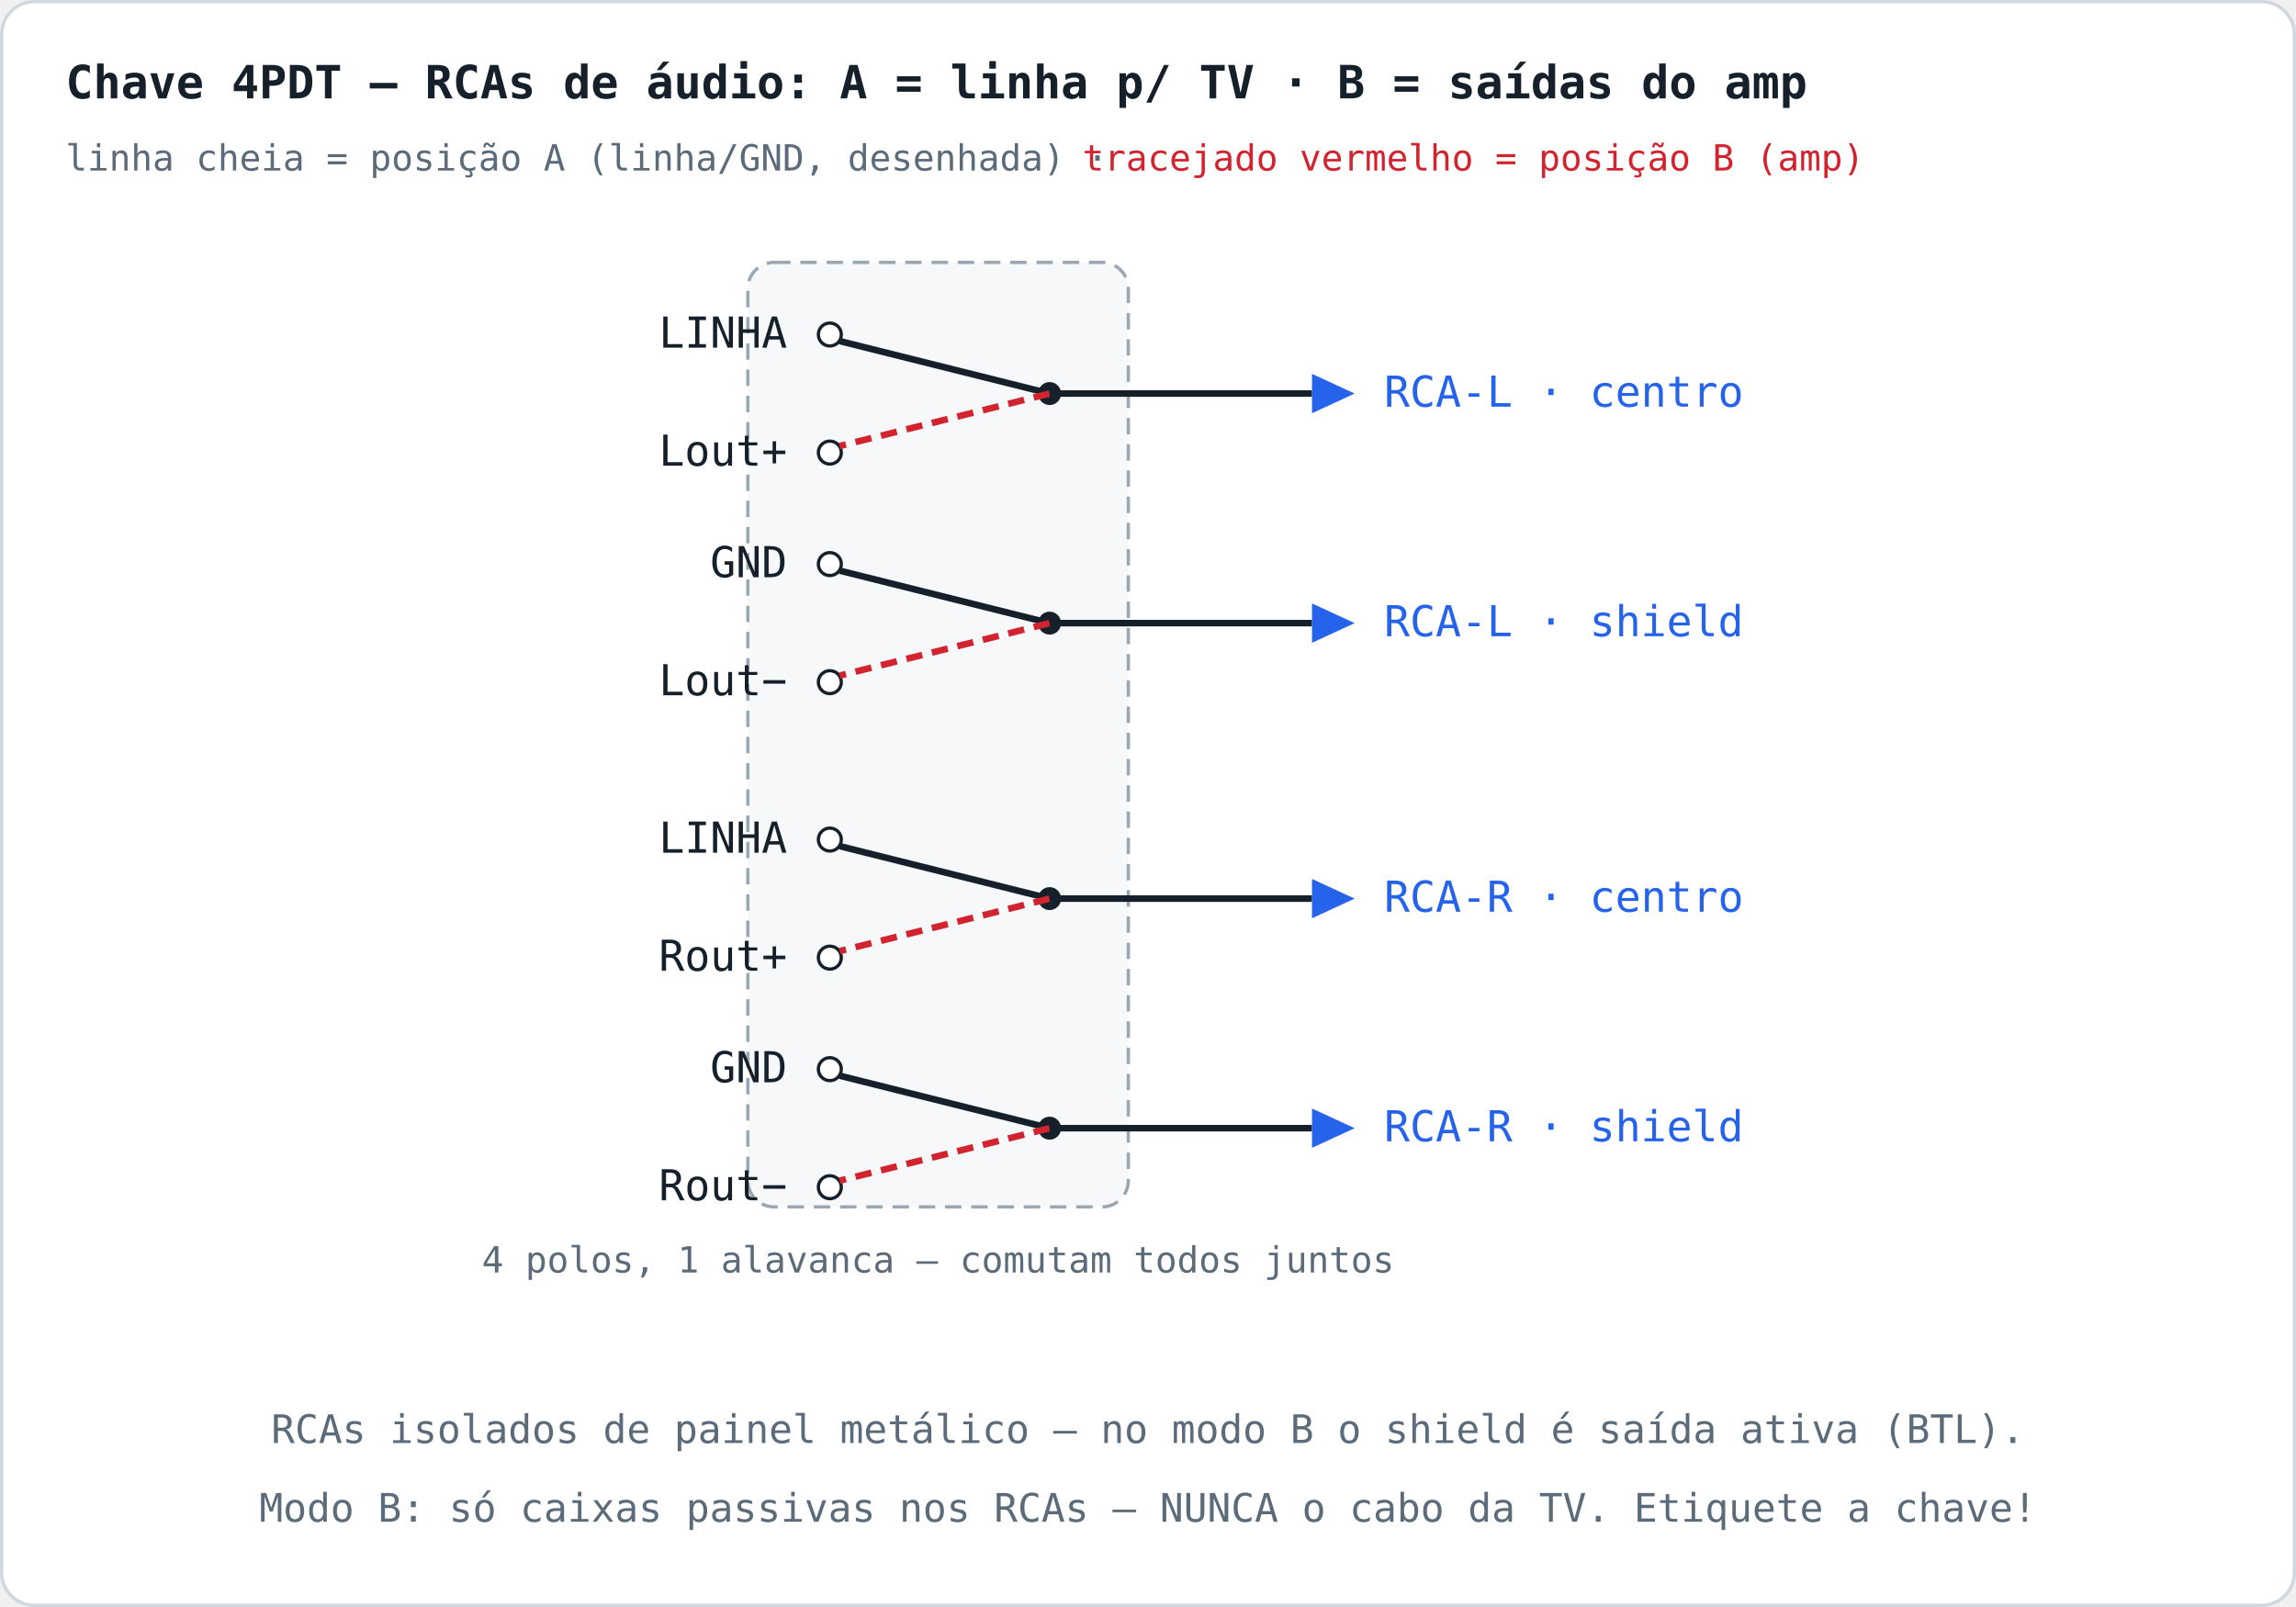
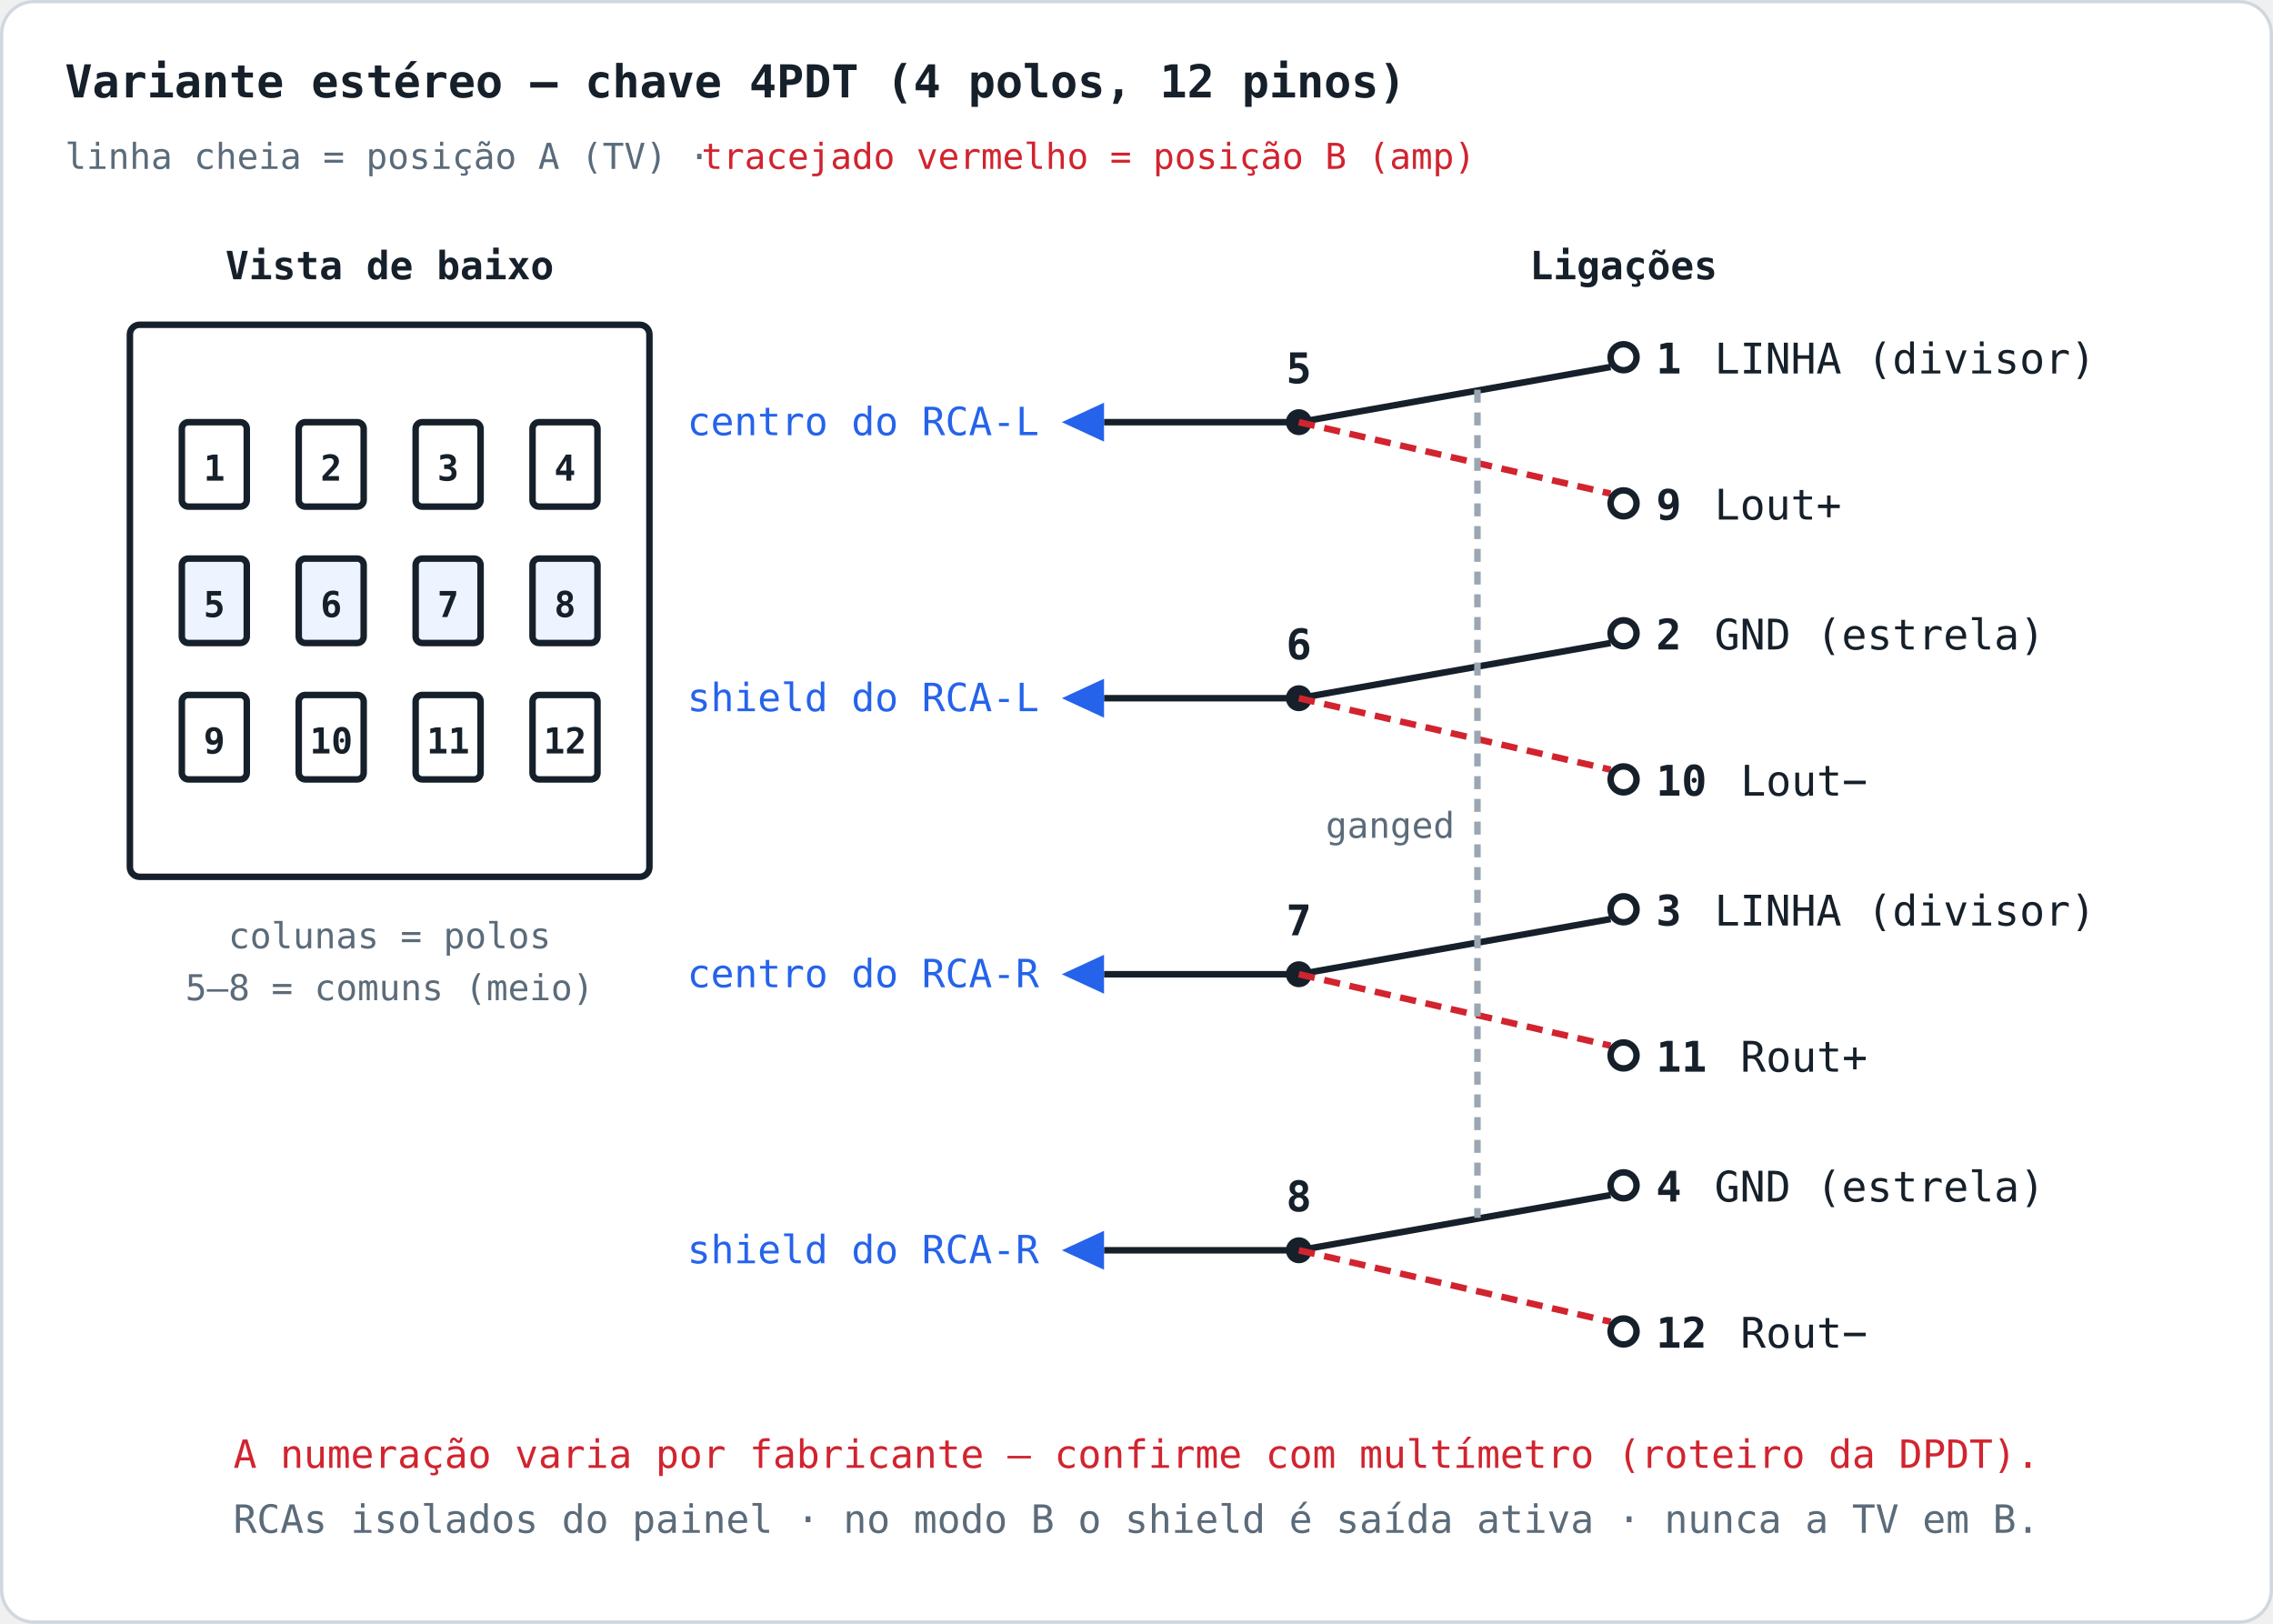
- <svg xmlns="http://www.w3.org/2000/svg" viewBox="0 0 700 490" font-family="ui-monospace, SFMono-Regular, Menlo, Consolas, monospace" font-size="13">
-   <rect x="0.5" y="0.5" width="699" height="489" rx="10" fill="#ffffff" stroke="#d0d7de" />
-   <text x="20" y="30" font-size="14" font-weight="bold" fill="#16202a">Chave 4PDT — RCAs de áudio: A = linha p/ TV · B = saídas do amp</text>
-   <text x="20" y="52" fill="#5b6b7a" font-size="11">linha cheia = posição A (linha/GND, desenhada) ·</text>
-   <text x="330" y="52" fill="#d1242f" font-size="11">tracejado vermelho = posição B (amp)</text>
-   <rect x="228" y="80" width="116" height="288" rx="8" fill="#f6f8fa" stroke="#9aa7b3" stroke-dasharray="5 3" />
-   <circle cx="253" cy="102" r="3.5" fill="#ffffff" stroke="#16202a" />
-   <circle cx="253" cy="138" r="3.5" fill="#ffffff" stroke="#16202a" />
-   <circle cx="320" cy="120" r="3.5" fill="#16202a" />
-   <line x1="320" y1="120" x2="256" y2="104" stroke="#16202a" stroke-width="2" />
-   <line x1="320" y1="120" x2="256" y2="136" stroke="#d1242f" stroke-width="2" stroke-dasharray="5 3" />
-   <text x="240" y="106" text-anchor="end" fill="#16202a">LINHA</text>
-   <text x="240" y="142" text-anchor="end" fill="#16202a">Lout+</text>
-   <line x1="320" y1="120" x2="400" y2="120" stroke="#16202a" stroke-width="2" />
-   <polygon points="400,114 413,120 400,126" fill="#2563eb" />
-   <text x="422" y="124" fill="#2563eb">RCA-L · centro</text>
-   <circle cx="253" cy="172" r="3.5" fill="#ffffff" stroke="#16202a" />
-   <circle cx="253" cy="208" r="3.5" fill="#ffffff" stroke="#16202a" />
-   <circle cx="320" cy="190" r="3.5" fill="#16202a" />
-   <line x1="320" y1="190" x2="256" y2="174" stroke="#16202a" stroke-width="2" />
-   <line x1="320" y1="190" x2="256" y2="206" stroke="#d1242f" stroke-width="2" stroke-dasharray="5 3" />
-   <text x="240" y="176" text-anchor="end" fill="#16202a">GND</text>
-   <text x="240" y="212" text-anchor="end" fill="#16202a">Lout−</text>
-   <line x1="320" y1="190" x2="400" y2="190" stroke="#16202a" stroke-width="2" />
-   <polygon points="400,184 413,190 400,196" fill="#2563eb" />
-   <text x="422" y="194" fill="#2563eb">RCA-L · shield</text>
-   <circle cx="253" cy="256" r="3.5" fill="#ffffff" stroke="#16202a" />
-   <circle cx="253" cy="292" r="3.5" fill="#ffffff" stroke="#16202a" />
-   <circle cx="320" cy="274" r="3.5" fill="#16202a" />
-   <line x1="320" y1="274" x2="256" y2="258" stroke="#16202a" stroke-width="2" />
-   <line x1="320" y1="274" x2="256" y2="290" stroke="#d1242f" stroke-width="2" stroke-dasharray="5 3" />
-   <text x="240" y="260" text-anchor="end" fill="#16202a">LINHA</text>
-   <text x="240" y="296" text-anchor="end" fill="#16202a">Rout+</text>
-   <line x1="320" y1="274" x2="400" y2="274" stroke="#16202a" stroke-width="2" />
-   <polygon points="400,268 413,274 400,280" fill="#2563eb" />
-   <text x="422" y="278" fill="#2563eb">RCA-R · centro</text>
-   <circle cx="253" cy="326" r="3.5" fill="#ffffff" stroke="#16202a" />
-   <circle cx="253" cy="362" r="3.5" fill="#ffffff" stroke="#16202a" />
-   <circle cx="320" cy="344" r="3.5" fill="#16202a" />
-   <line x1="320" y1="344" x2="256" y2="328" stroke="#16202a" stroke-width="2" />
-   <line x1="320" y1="344" x2="256" y2="360" stroke="#d1242f" stroke-width="2" stroke-dasharray="5 3" />
-   <text x="240" y="330" text-anchor="end" fill="#16202a">GND</text>
-   <text x="240" y="366" text-anchor="end" fill="#16202a">Rout−</text>
-   <line x1="320" y1="344" x2="400" y2="344" stroke="#16202a" stroke-width="2" />
-   <polygon points="400,338 413,344 400,350" fill="#2563eb" />
-   <text x="422" y="348" fill="#2563eb">RCA-R · shield</text>
-   <text x="286" y="388" text-anchor="middle" fill="#5b6b7a" font-size="11">4 polos, 1 alavanca — comutam todos juntos</text>
-   <text x="350" y="440" text-anchor="middle" fill="#5b6b7a" font-size="12">RCAs isolados de painel metálico — no modo B o shield é saída ativa (BTL).</text>
-   <text x="350" y="464" text-anchor="middle" fill="#5b6b7a" font-size="12">Modo B: só caixas passivas nos RCAs — NUNCA o cabo da TV. Etiquete a chave!</text>
+ <svg xmlns="http://www.w3.org/2000/svg" viewBox="0 0 700 500" font-family="ui-monospace, SFMono-Regular, Menlo, Consolas, monospace" font-size="13">
+   <rect x="0.5" y="0.5" width="699" height="499" rx="10" fill="#ffffff" stroke="#d0d7de" />
+   <text x="20" y="30" font-size="14" font-weight="bold" fill="#16202a">Variante estéreo — chave 4PDT (4 polos, 12 pinos)</text>
+   <text x="20" y="52" fill="#5b6b7a" font-size="11">linha cheia = posição A (TV) ·</text>
+   <text x="216" y="52" fill="#d1242f" font-size="11">tracejado vermelho = posição B (amp)</text>
+   <text x="120" y="86" text-anchor="middle" fill="#16202a" font-weight="bold" font-size="12">Vista de baixo</text>
+   <rect x="40" y="100" width="160" height="170" rx="3" fill="#ffffff" stroke="#16202a" stroke-width="2" />
+   <rect x="56" y="130" width="20" height="26" rx="2" fill="#ffffff" stroke="#16202a" stroke-width="2" />
+   <rect x="92" y="130" width="20" height="26" rx="2" fill="#ffffff" stroke="#16202a" stroke-width="2" />
+   <rect x="128" y="130" width="20" height="26" rx="2" fill="#ffffff" stroke="#16202a" stroke-width="2" />
+   <rect x="164" y="130" width="20" height="26" rx="2" fill="#ffffff" stroke="#16202a" stroke-width="2" />
+   <rect x="56" y="172" width="20" height="26" rx="2" fill="#eef4ff" stroke="#16202a" stroke-width="2" />
+   <rect x="92" y="172" width="20" height="26" rx="2" fill="#eef4ff" stroke="#16202a" stroke-width="2" />
+   <rect x="128" y="172" width="20" height="26" rx="2" fill="#eef4ff" stroke="#16202a" stroke-width="2" />
+   <rect x="164" y="172" width="20" height="26" rx="2" fill="#eef4ff" stroke="#16202a" stroke-width="2" />
+   <rect x="56" y="214" width="20" height="26" rx="2" fill="#ffffff" stroke="#16202a" stroke-width="2" />
+   <rect x="92" y="214" width="20" height="26" rx="2" fill="#ffffff" stroke="#16202a" stroke-width="2" />
+   <rect x="128" y="214" width="20" height="26" rx="2" fill="#ffffff" stroke="#16202a" stroke-width="2" />
+   <rect x="164" y="214" width="20" height="26" rx="2" fill="#ffffff" stroke="#16202a" stroke-width="2" />
+   <g font-weight="bold" fill="#16202a" font-size="11" text-anchor="middle">
+     <text x="66" y="148">1</text>
+     <text x="102" y="148">2</text>
+     <text x="138" y="148">3</text>
+     <text x="174" y="148">4</text>
+     <text x="66" y="190">5</text>
+     <text x="102" y="190">6</text>
+     <text x="138" y="190">7</text>
+     <text x="174" y="190">8</text>
+     <text x="66" y="232">9</text>
+     <text x="102" y="232">10</text>
+     <text x="138" y="232">11</text>
+     <text x="174" y="232">12</text>
+   </g>
+   <text x="120" y="292" text-anchor="middle" fill="#5b6b7a" font-size="11">colunas = polos</text>
+   <text x="120" y="308" text-anchor="middle" fill="#5b6b7a" font-size="11">5–8 = comuns (meio)</text>
+   <text x="500" y="86" text-anchor="middle" fill="#16202a" font-weight="bold" font-size="12">Ligações</text>
+   <circle cx="400" cy="130" r="4" fill="#16202a" />
+   <text x="400" y="118" text-anchor="middle" font-weight="bold" fill="#16202a">5</text>
+   <line x1="400" y1="130" x2="340" y2="130" stroke="#16202a" stroke-width="2" />
+   <polygon points="340,124 327,130 340,136" fill="#2563eb" />
+   <text x="320" y="134" text-anchor="end" fill="#2563eb" font-size="12">centro do RCA-L</text>
+   <line x1="400" y1="130" x2="496" y2="113" stroke="#16202a" stroke-width="2" />
+   <line x1="400" y1="130" x2="496" y2="152" stroke="#d1242f" stroke-width="2" stroke-dasharray="5 3" />
+   <circle cx="500" cy="110" r="4" fill="#ffffff" stroke="#16202a" stroke-width="2" />
+   <circle cx="500" cy="155" r="4" fill="#ffffff" stroke="#16202a" stroke-width="2" />
+   <text x="510" y="115" font-weight="bold" fill="#16202a">1</text>
+   <text x="528" y="115" fill="#16202a">LINHA (divisor)</text>
+   <text x="510" y="160" font-weight="bold" fill="#16202a">9</text>
+   <text x="528" y="160" fill="#16202a">Lout+</text>
+   <circle cx="400" cy="215" r="4" fill="#16202a" />
+   <text x="400" y="203" text-anchor="middle" font-weight="bold" fill="#16202a">6</text>
+   <line x1="400" y1="215" x2="340" y2="215" stroke="#16202a" stroke-width="2" />
+   <polygon points="340,209 327,215 340,221" fill="#2563eb" />
+   <text x="320" y="219" text-anchor="end" fill="#2563eb" font-size="12">shield do RCA-L</text>
+   <line x1="400" y1="215" x2="496" y2="198" stroke="#16202a" stroke-width="2" />
+   <line x1="400" y1="215" x2="496" y2="237" stroke="#d1242f" stroke-width="2" stroke-dasharray="5 3" />
+   <circle cx="500" cy="195" r="4" fill="#ffffff" stroke="#16202a" stroke-width="2" />
+   <circle cx="500" cy="240" r="4" fill="#ffffff" stroke="#16202a" stroke-width="2" />
+   <text x="510" y="200" font-weight="bold" fill="#16202a">2</text>
+   <text x="528" y="200" fill="#16202a">GND (estrela)</text>
+   <text x="510" y="245" font-weight="bold" fill="#16202a">10</text>
+   <text x="536" y="245" fill="#16202a">Lout−</text>
+   <circle cx="400" cy="300" r="4" fill="#16202a" />
+   <text x="400" y="288" text-anchor="middle" font-weight="bold" fill="#16202a">7</text>
+   <line x1="400" y1="300" x2="340" y2="300" stroke="#16202a" stroke-width="2" />
+   <polygon points="340,294 327,300 340,306" fill="#2563eb" />
+   <text x="320" y="304" text-anchor="end" fill="#2563eb" font-size="12">centro do RCA-R</text>
+   <line x1="400" y1="300" x2="496" y2="283" stroke="#16202a" stroke-width="2" />
+   <line x1="400" y1="300" x2="496" y2="322" stroke="#d1242f" stroke-width="2" stroke-dasharray="5 3" />
+   <circle cx="500" cy="280" r="4" fill="#ffffff" stroke="#16202a" stroke-width="2" />
+   <circle cx="500" cy="325" r="4" fill="#ffffff" stroke="#16202a" stroke-width="2" />
+   <text x="510" y="285" font-weight="bold" fill="#16202a">3</text>
+   <text x="528" y="285" fill="#16202a">LINHA (divisor)</text>
+   <text x="510" y="330" font-weight="bold" fill="#16202a">11</text>
+   <text x="536" y="330" fill="#16202a">Rout+</text>
+   <circle cx="400" cy="385" r="4" fill="#16202a" />
+   <text x="400" y="373" text-anchor="middle" font-weight="bold" fill="#16202a">8</text>
+   <line x1="400" y1="385" x2="340" y2="385" stroke="#16202a" stroke-width="2" />
+   <polygon points="340,379 327,385 340,391" fill="#2563eb" />
+   <text x="320" y="389" text-anchor="end" fill="#2563eb" font-size="12">shield do RCA-R</text>
+   <line x1="400" y1="385" x2="496" y2="368" stroke="#16202a" stroke-width="2" />
+   <line x1="400" y1="385" x2="496" y2="407" stroke="#d1242f" stroke-width="2" stroke-dasharray="5 3" />
+   <circle cx="500" cy="365" r="4" fill="#ffffff" stroke="#16202a" stroke-width="2" />
+   <circle cx="500" cy="410" r="4" fill="#ffffff" stroke="#16202a" stroke-width="2" />
+   <text x="510" y="370" font-weight="bold" fill="#16202a">4</text>
+   <text x="528" y="370" fill="#16202a">GND (estrela)</text>
+   <text x="510" y="415" font-weight="bold" fill="#16202a">12</text>
+   <text x="536" y="415" fill="#16202a">Rout−</text>
+   <line x1="455" y1="120" x2="455" y2="375" stroke="#9aa7b3" stroke-width="2" stroke-dasharray="4 3" />
+   <text x="448" y="258" text-anchor="end" fill="#5b6b7a" font-size="11">ganged</text>
+   <text x="350" y="452" text-anchor="middle" fill="#d1242f" font-size="12">A numeração varia por fabricante — confirme com multímetro (roteiro da DPDT).</text>
+   <text x="350" y="472" text-anchor="middle" fill="#5b6b7a" font-size="12">RCAs isolados do painel · no modo B o shield é saída ativa · nunca a TV em B.</text>
</svg>
